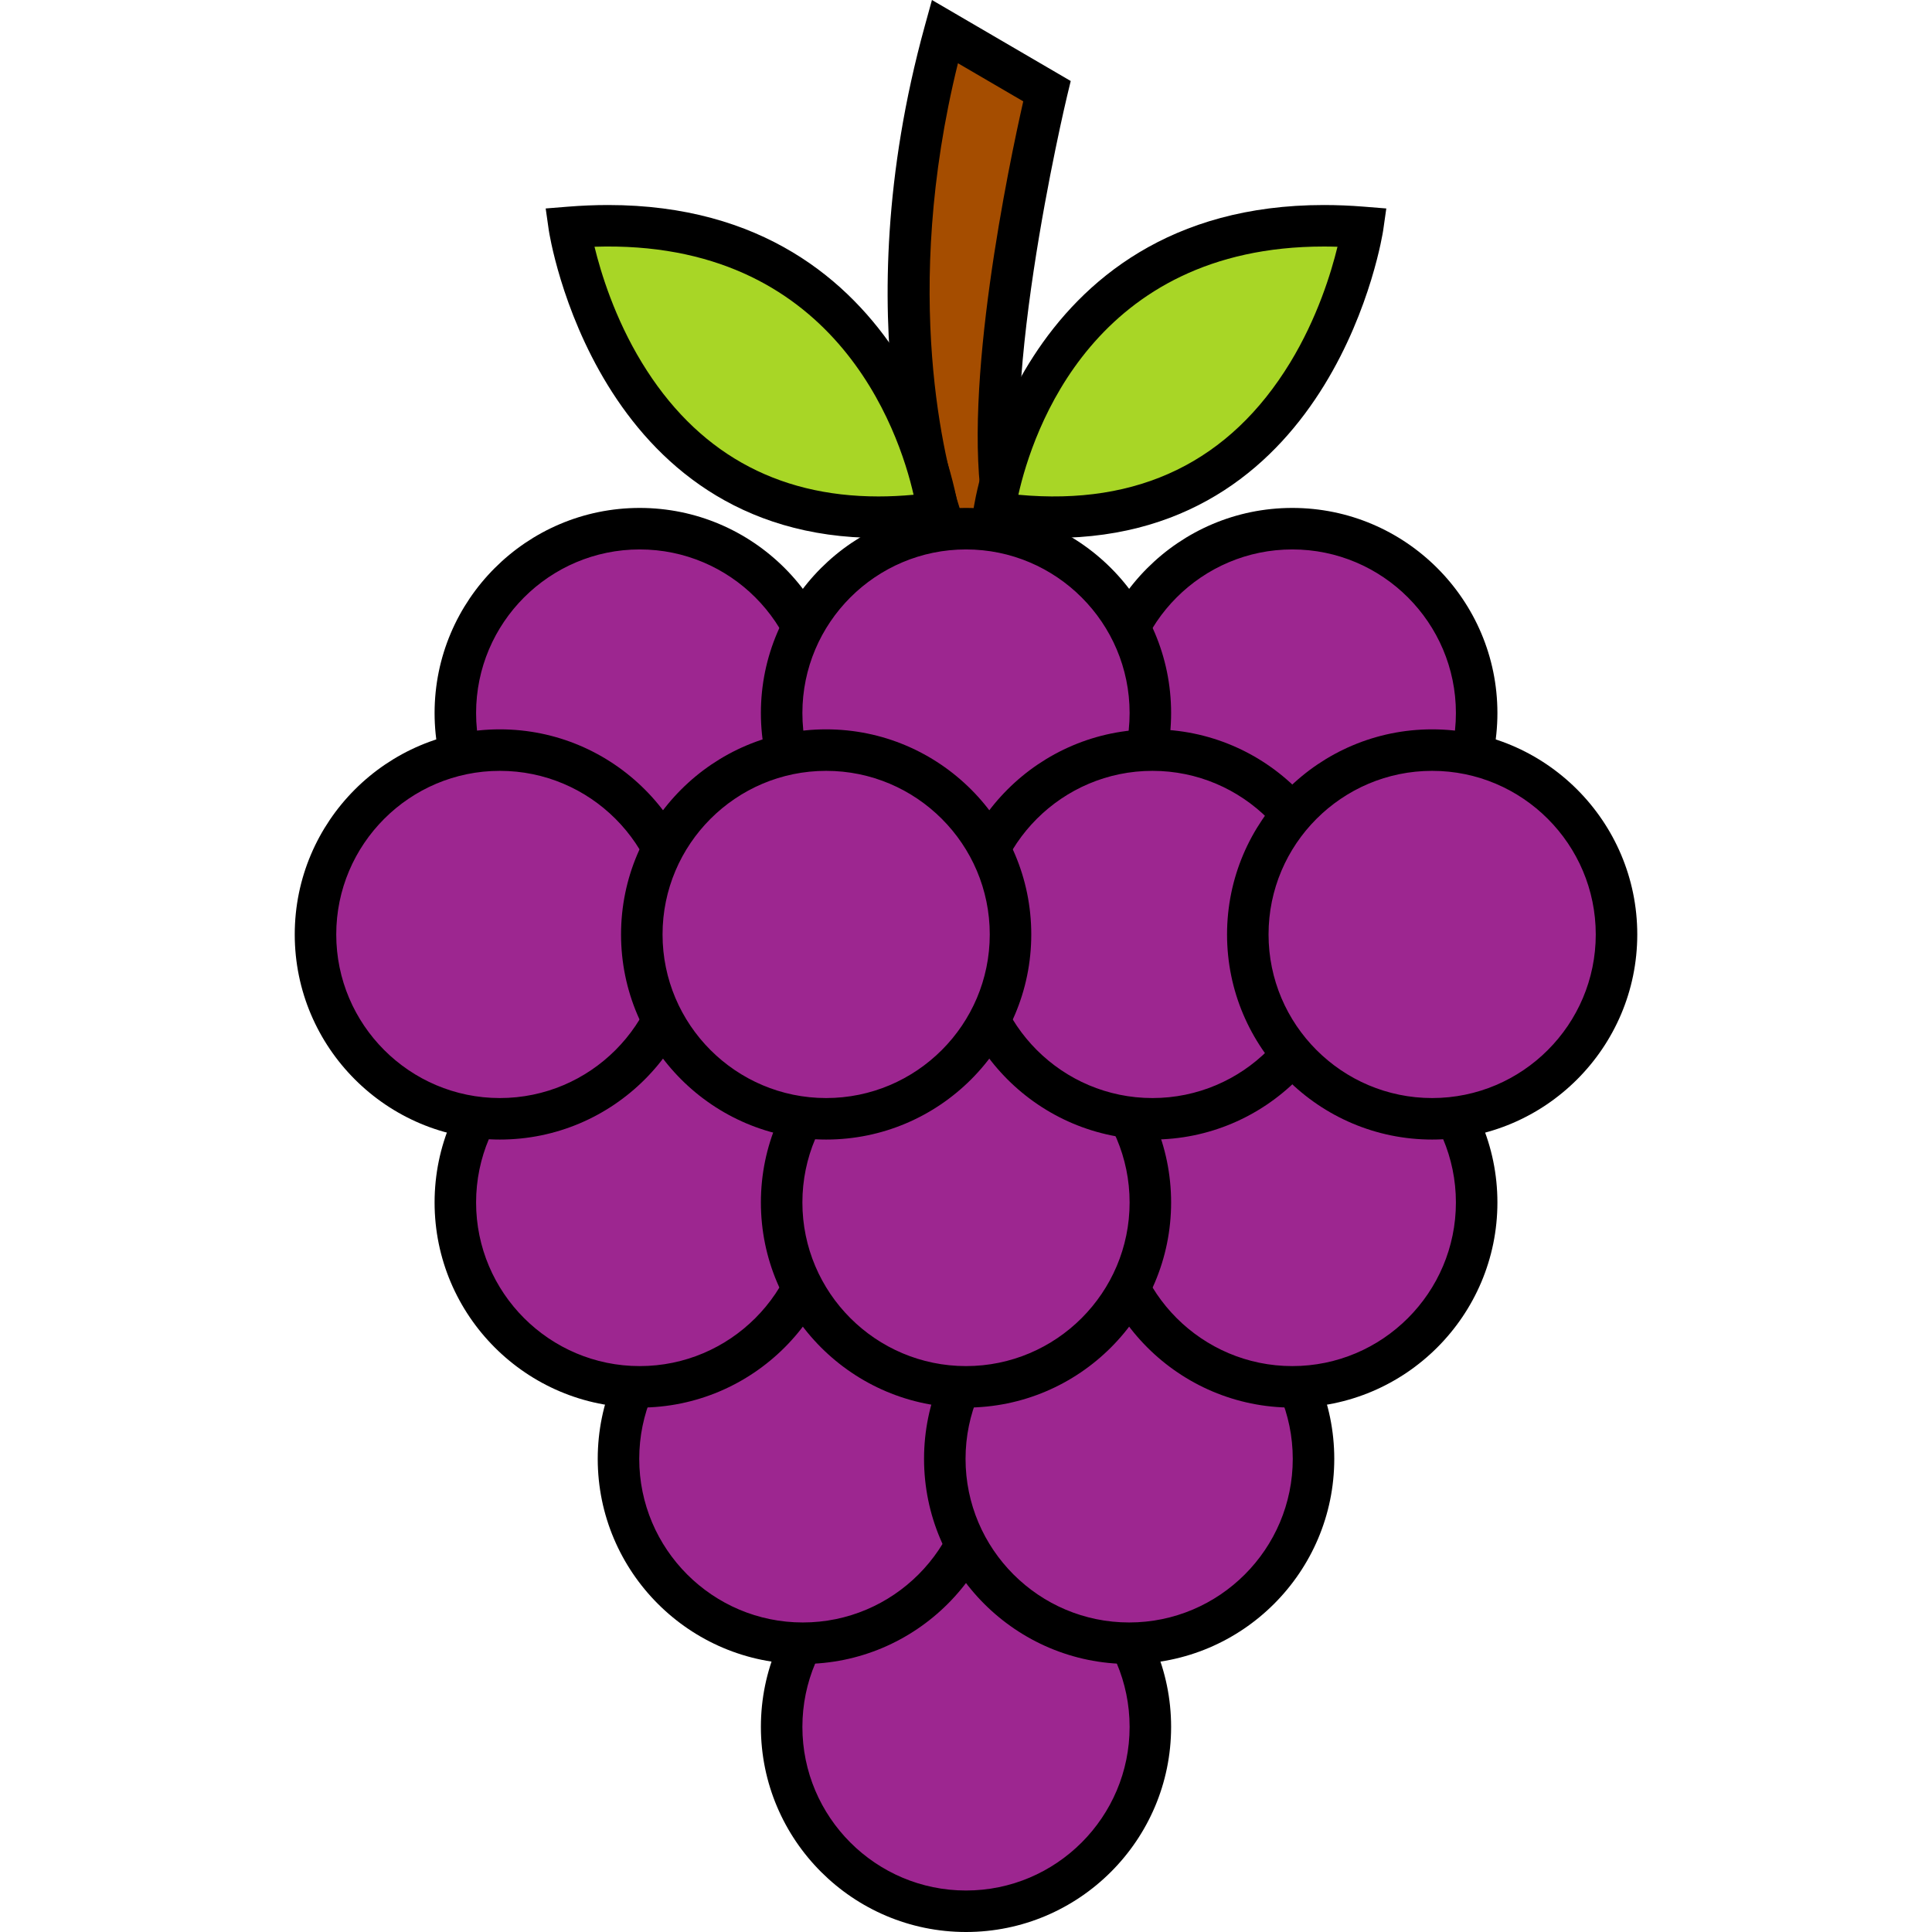
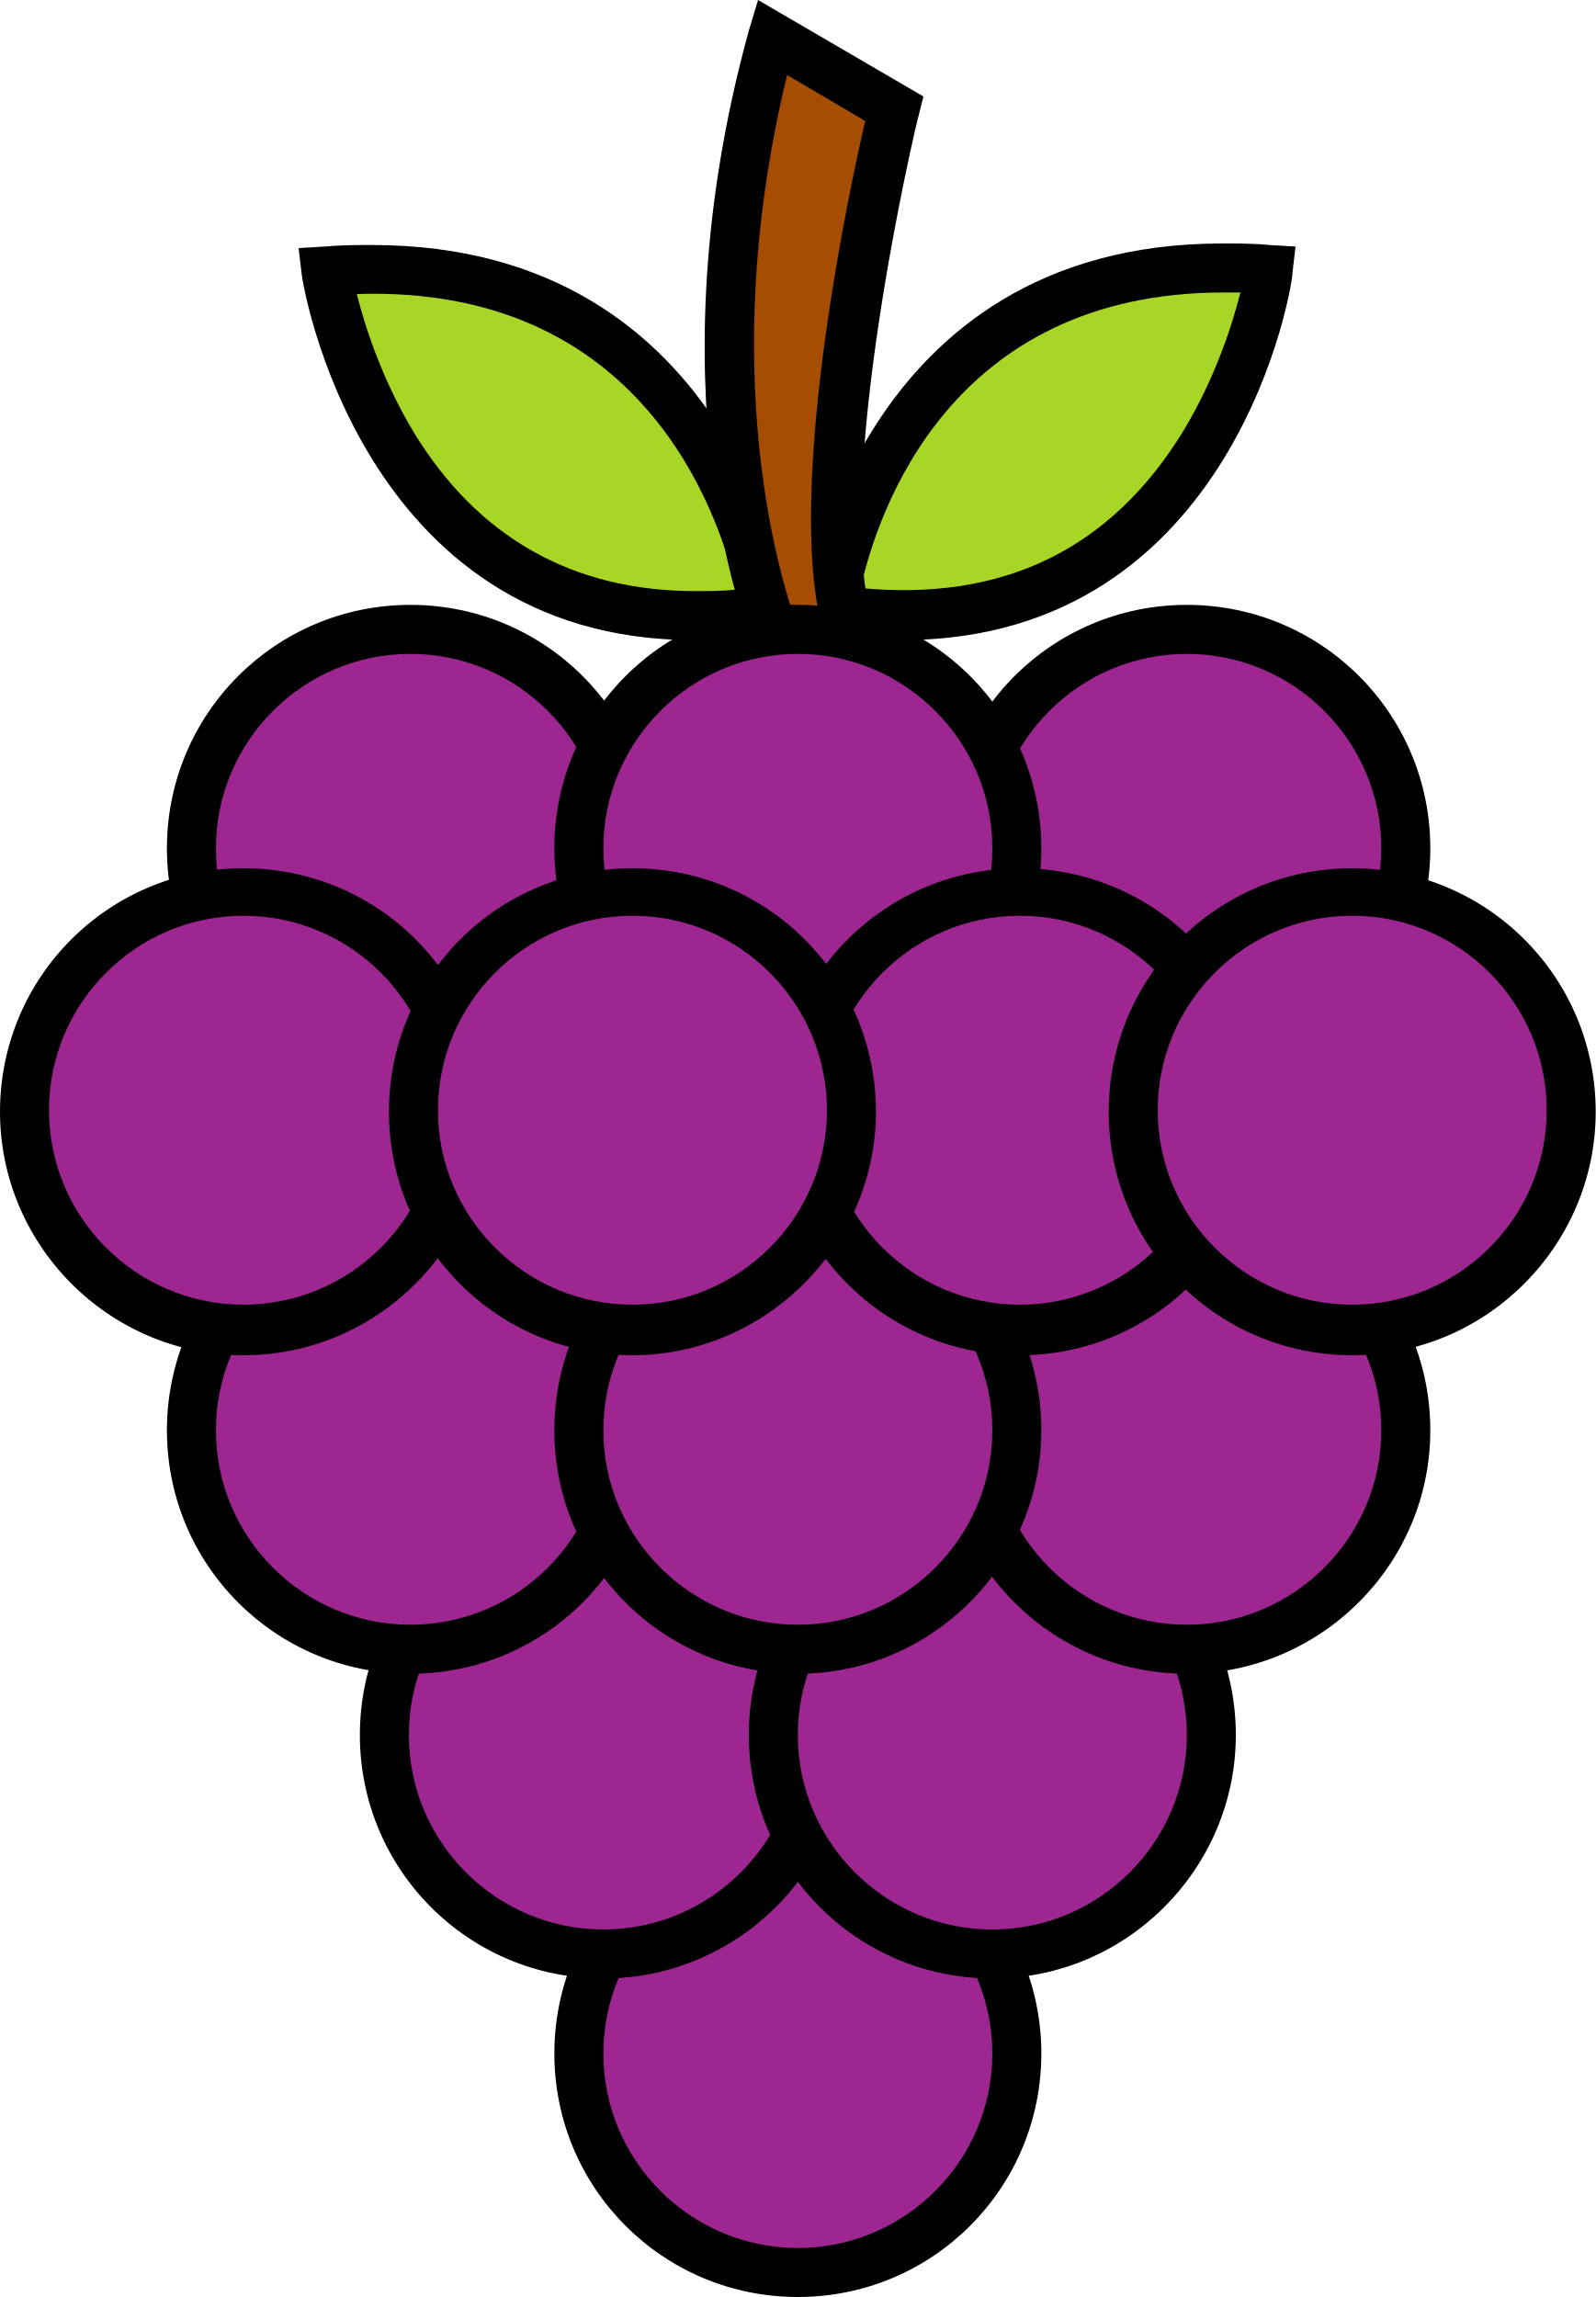
- <svg xmlns="http://www.w3.org/2000/svg" height="150px" width="150px" version="1.1" id="Layer_1" viewBox="0 0 139.645 139.645" xml:space="preserve">
-   <g>
+ <svg xmlns="http://www.w3.org/2000/svg" version="1.1" id="grapes" x="0px" y="0px" viewBox="0 0 104.2 150" style="enable-background:new 0 0 104.2 150;" xml:space="preserve">
+   <style type="text/css">
+ 	.st0{fill:#9D2690;}
+ 	.st1{fill:#A8D626;}
+ 	.st2{fill:#A54D00;}
+ </style>
+   <g id="g-bodypath1">
    <g>
      <g>
-         <path style="fill:#A54D00;" d="M68.29,38.213c0,0-5.883-14.577,0-35.934l7.383,4.31c0,0-5.639,23.382-2.632,32.018L68.29,38.213z     " />
+         <circle class="st0" cx="52.1" cy="134.1" r="14.3" />
      </g>
      <g>
-         <path d="M75.215,40.292l-7.97-0.661l-0.346-0.857C66.65,38.16,60.894,23.479,66.843,1.88L67.361,0l10.031,5.855L77.13,6.94     c-0.055,0.23-5.501,23.052-2.674,31.173L75.215,40.292z M69.385,36.798l1.69,0.14c-1.582-8.809,1.884-25.196,2.886-29.612     l-4.72-2.755C65.104,21.309,68.338,33.549,69.385,36.798z" />
+         <path d="M52.1,150c-8.8,0-15.9-7.1-15.9-15.9c0-8.8,7.1-15.9,15.9-15.9S68,125.3,68,134.1C68,142.9,60.9,150,52.1,150z      M52.1,121.4c-7,0-12.7,5.7-12.7,12.7c0,7,5.7,12.7,12.7,12.7c7,0,12.7-5.7,12.7-12.7C64.8,127.1,59.1,121.4,52.1,121.4z" />
      </g>
    </g>
+   </g>
+   <g id="g-leave">
    <g>
      <g>
        <g>
-           <path style="fill:#A8D626;" d="M71.842,37.061c0,0,2.905-22.545,26.65-20.627C98.492,16.434,95.078,40.419,71.842,37.061z" />
+           <path class="st1" d="M54.3,39.8c0,0,3.1-24.2,28.6-22.2C82.9,17.7,79.2,43.4,54.3,39.8z" />
        </g>
        <g>
-           <path d="M76.152,38.883c-1.452,0-2.974-0.114-4.525-0.338l-1.462-0.211l0.189-1.465c0.028-0.22,3.1-22.05,25.334-22.05      c0.949,0,1.934,0.04,2.925,0.121l1.589,0.128l-0.225,1.578C99.946,16.868,96.575,38.883,76.152,38.883z M73.607,35.761      c8.715,0.812,15.297-2.42,19.642-9.547c1.965-3.225,2.966-6.496,3.425-8.379c-0.333-0.011-0.661-0.016-0.985-0.016      C79.07,17.819,74.637,31.182,73.607,35.761z" />
+           <path d="M58.9,41.8c-1.6,0-3.2-0.1-4.9-0.4l-1.6-0.2l0.2-1.6c0-0.2,3.3-23.7,27.2-23.7c1,0,2.1,0,3.1,0.1l1.7,0.1l-0.2,1.7      C84.5,18.1,80.9,41.8,58.9,41.8z M56.2,38.4c9.4,0.9,16.4-2.6,21.1-10.3c2.1-3.5,3.2-7,3.7-9c-0.4,0-0.7,0-1.1,0      C62,19.1,57.3,33.5,56.2,38.4z" />
        </g>
      </g>
      <g>
        <g>
-           <path style="fill:#A8D626;" d="M67.804,37.061c0,0-2.907-22.545-26.652-20.627C41.152,16.434,44.568,40.419,67.804,37.061z" />
+           <path class="st1" d="M49.9,39.8c0,0-3.1-24.2-28.6-22.2C21.3,17.7,25,43.4,49.9,39.8z" />
        </g>
        <g>
-           <path d="M63.494,38.883L63.494,38.883c-20.423,0-23.795-22.015-23.827-22.237l-0.225-1.578l1.589-0.128      c0.991-0.08,1.975-0.121,2.925-0.121c22.233,0,25.307,21.83,25.335,22.05l0.189,1.465l-1.462,0.211      C66.468,38.77,64.945,38.883,63.494,38.883z M42.971,17.834c0.458,1.884,1.459,5.154,3.425,8.379      c3.911,6.416,9.663,9.67,17.097,9.67h0.001c0.822,0,1.672-0.041,2.54-0.122C64.971,31.094,60.302,17.28,42.971,17.834z" />
+           <path d="M45.3,41.8L45.3,41.8c-21.9,0-25.6-23.6-25.6-23.9l-0.2-1.7l1.7-0.1c1.1-0.1,2.1-0.1,3.1-0.1      c23.9,0,27.2,23.4,27.2,23.7l0.2,1.6l-1.6,0.2C48.5,41.6,46.9,41.8,45.3,41.8z M23.3,19.2c0.5,2,1.6,5.5,3.7,9      c4.2,6.9,10.4,10.4,18.4,10.4h0c0.9,0,1.8,0,2.7-0.1C46.9,33.4,41.9,18.6,23.3,19.2z" />
        </g>
      </g>
    </g>
+   </g>
+   <g id="g-branch">
    <g>
      <g>
-         <circle style="fill:#9D2690;" cx="69.823" cy="124.821" r="13.325" />
+         <path class="st2" d="M50.5,41c0,0-6.3-15.7,0-38.6l7.9,4.6c0,0-6.1,25.1-2.8,34.4L50.5,41z" />
      </g>
      <g>
-         <path d="M69.823,139.645c-8.175,0-14.826-6.65-14.826-14.825s6.651-14.826,14.826-14.826s14.825,6.651,14.825,14.826     C84.648,132.995,77.998,139.645,69.823,139.645z M69.823,112.995c-6.521,0-11.826,5.305-11.826,11.826     c0,6.52,5.305,11.825,11.826,11.825s11.825-5.305,11.825-11.825C81.648,118.3,76.343,112.995,69.823,112.995z" />
+         <path d="M57.9,43.3l-8.6-0.7L49,41.6C48.7,41,42.5,25.2,48.9,2l0.6-2l10.8,6.3L60,7.5c-0.1,0.2-5.9,24.8-2.9,33.5L57.9,43.3z      M51.6,39.5l1.8,0.2c-1.7-9.5,2-27.1,3.1-31.8l-5.1-3C47,22.9,50.5,36,51.6,39.5z" />
      </g>
    </g>
+   </g>
+   <g id="g-bodypath2">
    <g>
      <g>
        <g>
-           <circle style="fill:#9D2690;" cx="58.03" cy="105.446" r="13.325" />
+           <circle class="st0" cx="39.4" cy="113.3" r="14.3" />
        </g>
        <g>
-           <path d="M58.03,120.272c-8.175,0-14.826-6.651-14.826-14.826c0-8.174,6.651-14.825,14.826-14.825      c8.174,0,14.825,6.65,14.825,14.825C72.855,113.621,66.205,120.272,58.03,120.272z M58.03,93.621      c-6.521,0-11.826,5.305-11.826,11.825c0,6.521,5.305,11.826,11.826,11.826c6.52,0,11.825-5.305,11.825-11.826      C69.855,98.926,64.55,93.621,58.03,93.621z" />
+           <path d="M39.4,129.2c-8.8,0-15.9-7.1-15.9-15.9c0-8.8,7.1-15.9,15.9-15.9c8.8,0,15.9,7.1,15.9,15.9      C55.4,122,48.2,129.2,39.4,129.2z M39.4,100.6c-7,0-12.7,5.7-12.7,12.7c0,7,5.7,12.7,12.7,12.7c7,0,12.7-5.7,12.7-12.7      C52.2,106.3,46.5,100.6,39.4,100.6z" />
        </g>
      </g>
      <g>
        <g>
-           <circle style="fill:#9D2690;" cx="81.615" cy="105.446" r="13.325" />
+           <circle class="st0" cx="64.8" cy="113.3" r="14.3" />
        </g>
        <g>
-           <path d="M81.616,120.272c-8.175,0-14.826-6.651-14.826-14.826c0-8.174,6.651-14.825,14.826-14.825      c8.174,0,14.825,6.65,14.825,14.825C96.44,113.621,89.79,120.272,81.616,120.272z M81.616,93.621      c-6.521,0-11.826,5.305-11.826,11.825c0,6.521,5.305,11.826,11.826,11.826c6.52,0,11.825-5.305,11.825-11.826      C93.44,98.926,88.136,93.621,81.616,93.621z" />
+           <path d="M64.8,129.2c-8.8,0-15.9-7.1-15.9-15.9c0-8.8,7.1-15.9,15.9-15.9c8.8,0,15.9,7.1,15.9,15.9      C80.7,122,73.6,129.2,64.8,129.2z M64.8,100.6c-7,0-12.7,5.7-12.7,12.7c0,7,5.7,12.7,12.7,12.7c7,0,12.7-5.7,12.7-12.7      C77.5,106.3,71.8,100.6,64.8,100.6z" />
+         </g>
+       </g>
+     </g>
+   </g>
+   <g id="g-bodypath3">
+     <g>
+       <g>
+         <g>
+           <circle class="st0" cx="26.8" cy="93.4" r="14.3" />
+         </g>
+         <g>
+           <path d="M26.8,109.3c-8.8,0-15.9-7.1-15.9-15.9c0-8.8,7.1-15.9,15.9-15.9c8.8,0,15.9,7.1,15.9,15.9S35.6,109.3,26.8,109.3z       M26.8,80.7c-7,0-12.7,5.7-12.7,12.7c0,7,5.7,12.7,12.7,12.7c7,0,12.7-5.7,12.7-12.7C39.5,86.4,33.8,80.7,26.8,80.7z" />
+         </g>
+       </g>
+       <g>
+         <g>
+           <circle class="st0" cx="77.5" cy="93.4" r="14.3" />
+         </g>
+         <g>
+           <path d="M77.5,109.3c-8.8,0-15.9-7.1-15.9-15.9c0-8.8,7.1-15.9,15.9-15.9c8.8,0,15.9,7.1,15.9,15.9S86.2,109.3,77.5,109.3z       M77.5,80.7c-7,0-12.7,5.7-12.7,12.7c0,7,5.7,12.7,12.7,12.7c7,0,12.7-5.7,12.7-12.7C90.2,86.4,84.5,80.7,77.5,80.7z" />
+         </g>
+       </g>
+       <g>
+         <g>
+           <circle class="st0" cx="52.1" cy="93.4" r="14.3" />
+         </g>
+         <g>
+           <path d="M52.1,109.3c-8.8,0-15.9-7.1-15.9-15.9c0-8.8,7.1-15.9,15.9-15.9S68,84.6,68,93.4C68,102.1,60.9,109.3,52.1,109.3z       M52.1,80.7c-7,0-12.7,5.7-12.7,12.7c0,7,5.7,12.7,12.7,12.7c7,0,12.7-5.7,12.7-12.7C64.8,86.4,59.1,80.7,52.1,80.7z" />
        </g>
      </g>
    </g>
    <g>
      <g>
        <g>
-           <circle style="fill:#9D2690;" cx="46.237" cy="86.915" r="13.325" />
+           <circle class="st0" cx="26.8" cy="55.4" r="14.3" />
        </g>
        <g>
-           <path d="M46.238,101.741c-8.175,0-14.826-6.651-14.826-14.826c0-8.174,6.651-14.825,14.826-14.825      c8.174,0,14.825,6.65,14.825,14.825S54.412,101.741,46.238,101.741z M46.238,75.09c-6.521,0-11.826,5.305-11.826,11.825      c0,6.521,5.305,11.826,11.826,11.826c6.52,0,11.825-5.305,11.825-11.826C58.063,80.395,52.758,75.09,46.238,75.09z" />
+           <path d="M26.8,71.3c-8.8,0-15.9-7.1-15.9-15.9c0-8.8,7.1-15.9,15.9-15.9c8.8,0,15.9,7.1,15.9,15.9      C42.7,64.1,35.6,71.3,26.8,71.3z M26.8,42.7c-7,0-12.7,5.7-12.7,12.7c0,7,5.7,12.7,12.7,12.7c7,0,12.7-5.7,12.7-12.7      S33.8,42.7,26.8,42.7z" />
        </g>
      </g>
      <g>
        <g>
-           <circle style="fill:#9D2690;" cx="93.408" cy="86.915" r="13.325" />
+           <circle class="st0" cx="77.5" cy="55.4" r="14.3" />
        </g>
        <g>
-           <path d="M93.408,101.741c-8.175,0-14.826-6.651-14.826-14.826c0-8.174,6.651-14.825,14.826-14.825      c8.174,0,14.825,6.65,14.825,14.825S101.582,101.741,93.408,101.741z M93.408,75.09c-6.521,0-11.826,5.305-11.826,11.825      c0,6.521,5.305,11.826,11.826,11.826c6.52,0,11.825-5.305,11.825-11.826C105.233,80.395,99.928,75.09,93.408,75.09z" />
+           <path d="M77.5,71.3c-8.8,0-15.9-7.1-15.9-15.9c0-8.8,7.1-15.9,15.9-15.9c8.8,0,15.9,7.1,15.9,15.9      C93.4,64.1,86.2,71.3,77.5,71.3z M77.5,42.7c-7,0-12.7,5.7-12.7,12.7c0,7,5.7,12.7,12.7,12.7c7,0,12.7-5.7,12.7-12.7      S84.5,42.7,77.5,42.7z" />
        </g>
      </g>
      <g>
        <g>
-           <circle style="fill:#9D2690;" cx="69.823" cy="86.915" r="13.325" />
+           <circle class="st0" cx="52.1" cy="55.4" r="14.3" />
        </g>
        <g>
-           <path d="M69.823,101.741c-8.175,0-14.826-6.651-14.826-14.826c0-8.174,6.651-14.825,14.826-14.825s14.825,6.65,14.825,14.825      C84.648,95.09,77.998,101.741,69.823,101.741z M69.823,75.09c-6.521,0-11.826,5.305-11.826,11.825      c0,6.521,5.305,11.826,11.826,11.826s11.825-5.305,11.825-11.826C81.648,80.395,76.343,75.09,69.823,75.09z" />
+           <path d="M52.1,71.3c-8.8,0-15.9-7.1-15.9-15.9c0-8.8,7.1-15.9,15.9-15.9S68,46.6,68,55.4C68,64.1,60.9,71.3,52.1,71.3z       M52.1,42.7c-7,0-12.7,5.7-12.7,12.7c0,7,5.7,12.7,12.7,12.7c7,0,12.7-5.7,12.7-12.7C64.8,48.4,59.1,42.7,52.1,42.7z" />
        </g>
      </g>
    </g>
+   </g>
+   <g id="g-bodypath4">
    <g>
      <g>
        <g>
-           <circle style="fill:#9D2690;" cx="46.237" cy="51.538" r="13.325" />
+           <circle class="st0" cx="15.9" cy="72.6" r="14.3" />
        </g>
        <g>
-           <path d="M46.238,66.363c-8.175,0-14.826-6.65-14.826-14.825c0-8.174,6.651-14.825,14.826-14.825      c8.174,0,14.825,6.65,14.825,14.825C61.063,59.712,54.412,66.363,46.238,66.363z M46.238,39.713      c-6.521,0-11.826,5.305-11.826,11.825c0,6.521,5.305,11.825,11.826,11.825c6.52,0,11.825-5.305,11.825-11.825      S52.758,39.713,46.238,39.713z" />
+           <path d="M15.9,88.5C7.1,88.5,0,81.3,0,72.6c0-8.8,7.1-15.9,15.9-15.9s15.9,7.1,15.9,15.9C31.8,81.3,24.7,88.5,15.9,88.5z       M15.9,59.8c-7,0-12.7,5.7-12.7,12.7c0,7,5.7,12.7,12.7,12.7s12.7-5.7,12.7-12.7C28.6,65.5,22.9,59.8,15.9,59.8z" />
        </g>
      </g>
      <g>
        <g>
-           <circle style="fill:#9D2690;" cx="93.408" cy="51.538" r="13.325" />
+           <circle class="st0" cx="66.6" cy="72.6" r="14.3" />
        </g>
        <g>
-           <path d="M93.408,66.363c-8.175,0-14.826-6.65-14.826-14.825c0-8.174,6.651-14.825,14.826-14.825      c8.174,0,14.825,6.65,14.825,14.825C108.233,59.712,101.582,66.363,93.408,66.363z M93.408,39.713      c-6.521,0-11.826,5.305-11.826,11.825c0,6.521,5.305,11.825,11.826,11.825c6.52,0,11.825-5.305,11.825-11.825      S99.928,39.713,93.408,39.713z" />
+           <path d="M66.6,88.5c-8.8,0-15.9-7.1-15.9-15.9c0-8.8,7.1-15.9,15.9-15.9s15.9,7.1,15.9,15.9C82.5,81.3,75.4,88.5,66.6,88.5z       M66.6,59.8c-7,0-12.7,5.7-12.7,12.7c0,7,5.7,12.7,12.7,12.7c7,0,12.7-5.7,12.7-12.7C79.3,65.5,73.6,59.8,66.6,59.8z" />
        </g>
      </g>
      <g>
        <g>
-           <circle style="fill:#9D2690;" cx="69.823" cy="51.538" r="13.325" />
+           <circle class="st0" cx="88.3" cy="72.6" r="14.3" />
        </g>
        <g>
-           <path d="M69.823,66.363c-8.175,0-14.826-6.65-14.826-14.825c0-8.174,6.651-14.825,14.826-14.825s14.825,6.65,14.825,14.825      C84.648,59.712,77.998,66.363,69.823,66.363z M69.823,39.713c-6.521,0-11.826,5.305-11.826,11.825      c0,6.521,5.305,11.825,11.826,11.825s11.825-5.305,11.825-11.825C81.648,45.018,76.343,39.713,69.823,39.713z" />
-         </g>
-       </g>
-     </g>
-     <g>
-       <g>
-         <g>
-           <circle style="fill:#9D2690;" cx="36.13" cy="67.542" r="13.325" />
-         </g>
-         <g>
-           <path d="M36.129,82.367c-8.175,0-14.825-6.65-14.825-14.825c0-8.174,6.65-14.825,14.825-14.825s14.826,6.65,14.826,14.825      C50.955,75.716,44.304,82.367,36.129,82.367z M36.129,55.717c-6.52,0-11.825,5.305-11.825,11.825s5.305,11.825,11.825,11.825      s11.826-5.305,11.826-11.825S42.65,55.717,36.129,55.717z" />
+           <path d="M88.3,88.5c-8.8,0-15.9-7.1-15.9-15.9c0-8.8,7.1-15.9,15.9-15.9s15.9,7.1,15.9,15.9C104.2,81.3,97.1,88.5,88.3,88.5z       M88.3,59.8c-7,0-12.7,5.7-12.7,12.7c0,7,5.7,12.7,12.7,12.7c7,0,12.7-5.7,12.7-12.7C101,65.5,95.3,59.8,88.3,59.8z" />
        </g>
      </g>
      <g>
        <g>
-           <circle style="fill:#9D2690;" cx="83.3" cy="67.542" r="13.325" />
+           <circle class="st0" cx="41.3" cy="72.6" r="14.3" />
        </g>
        <g>
-           <path d="M83.3,82.367c-8.175,0-14.825-6.65-14.825-14.825c0-8.174,6.65-14.825,14.825-14.825s14.826,6.65,14.826,14.825      C98.125,75.716,91.475,82.367,83.3,82.367z M83.3,55.717c-6.521,0-11.825,5.305-11.825,11.825S76.78,79.367,83.3,79.367      s11.826-5.305,11.826-11.825C95.125,61.022,89.82,55.717,83.3,55.717z" />
-         </g>
-       </g>
-       <g>
-         <g>
-           <circle style="fill:#9D2690;" cx="103.516" cy="67.542" r="13.325" />
-         </g>
-         <g>
-           <path d="M103.516,82.367c-8.174,0-14.825-6.65-14.825-14.825c0-8.174,6.65-14.825,14.825-14.825s14.826,6.65,14.826,14.825      C118.341,75.716,111.69,82.367,103.516,82.367z M103.516,55.717c-6.52,0-11.825,5.305-11.825,11.825s5.305,11.825,11.825,11.825      c6.521,0,11.826-5.305,11.826-11.825C115.341,61.022,110.036,55.717,103.516,55.717z" />
-         </g>
-       </g>
-       <g>
-         <g>
-           <circle style="fill:#9D2690;" cx="59.715" cy="67.542" r="13.325" />
-         </g>
-         <g>
-           <path d="M59.714,82.367c-8.174,0-14.825-6.65-14.825-14.825c0-8.174,6.65-14.825,14.825-14.825s14.826,6.65,14.826,14.825      C74.54,75.716,67.889,82.367,59.714,82.367z M59.714,55.717c-6.52,0-11.825,5.305-11.825,11.825s5.305,11.825,11.825,11.825      c6.521,0,11.826-5.305,11.826-11.825S66.235,55.717,59.714,55.717z" />
+           <path d="M41.3,88.5c-8.8,0-15.9-7.1-15.9-15.9c0-8.8,7.1-15.9,15.9-15.9s15.9,7.1,15.9,15.9C57.2,81.3,50,88.5,41.3,88.5z       M41.3,59.8c-7,0-12.7,5.7-12.7,12.7c0,7,5.7,12.7,12.7,12.7c7,0,12.7-5.7,12.7-12.7C54,65.5,48.3,59.8,41.3,59.8z" />
        </g>
      </g>
    </g>
  </g>
</svg>
